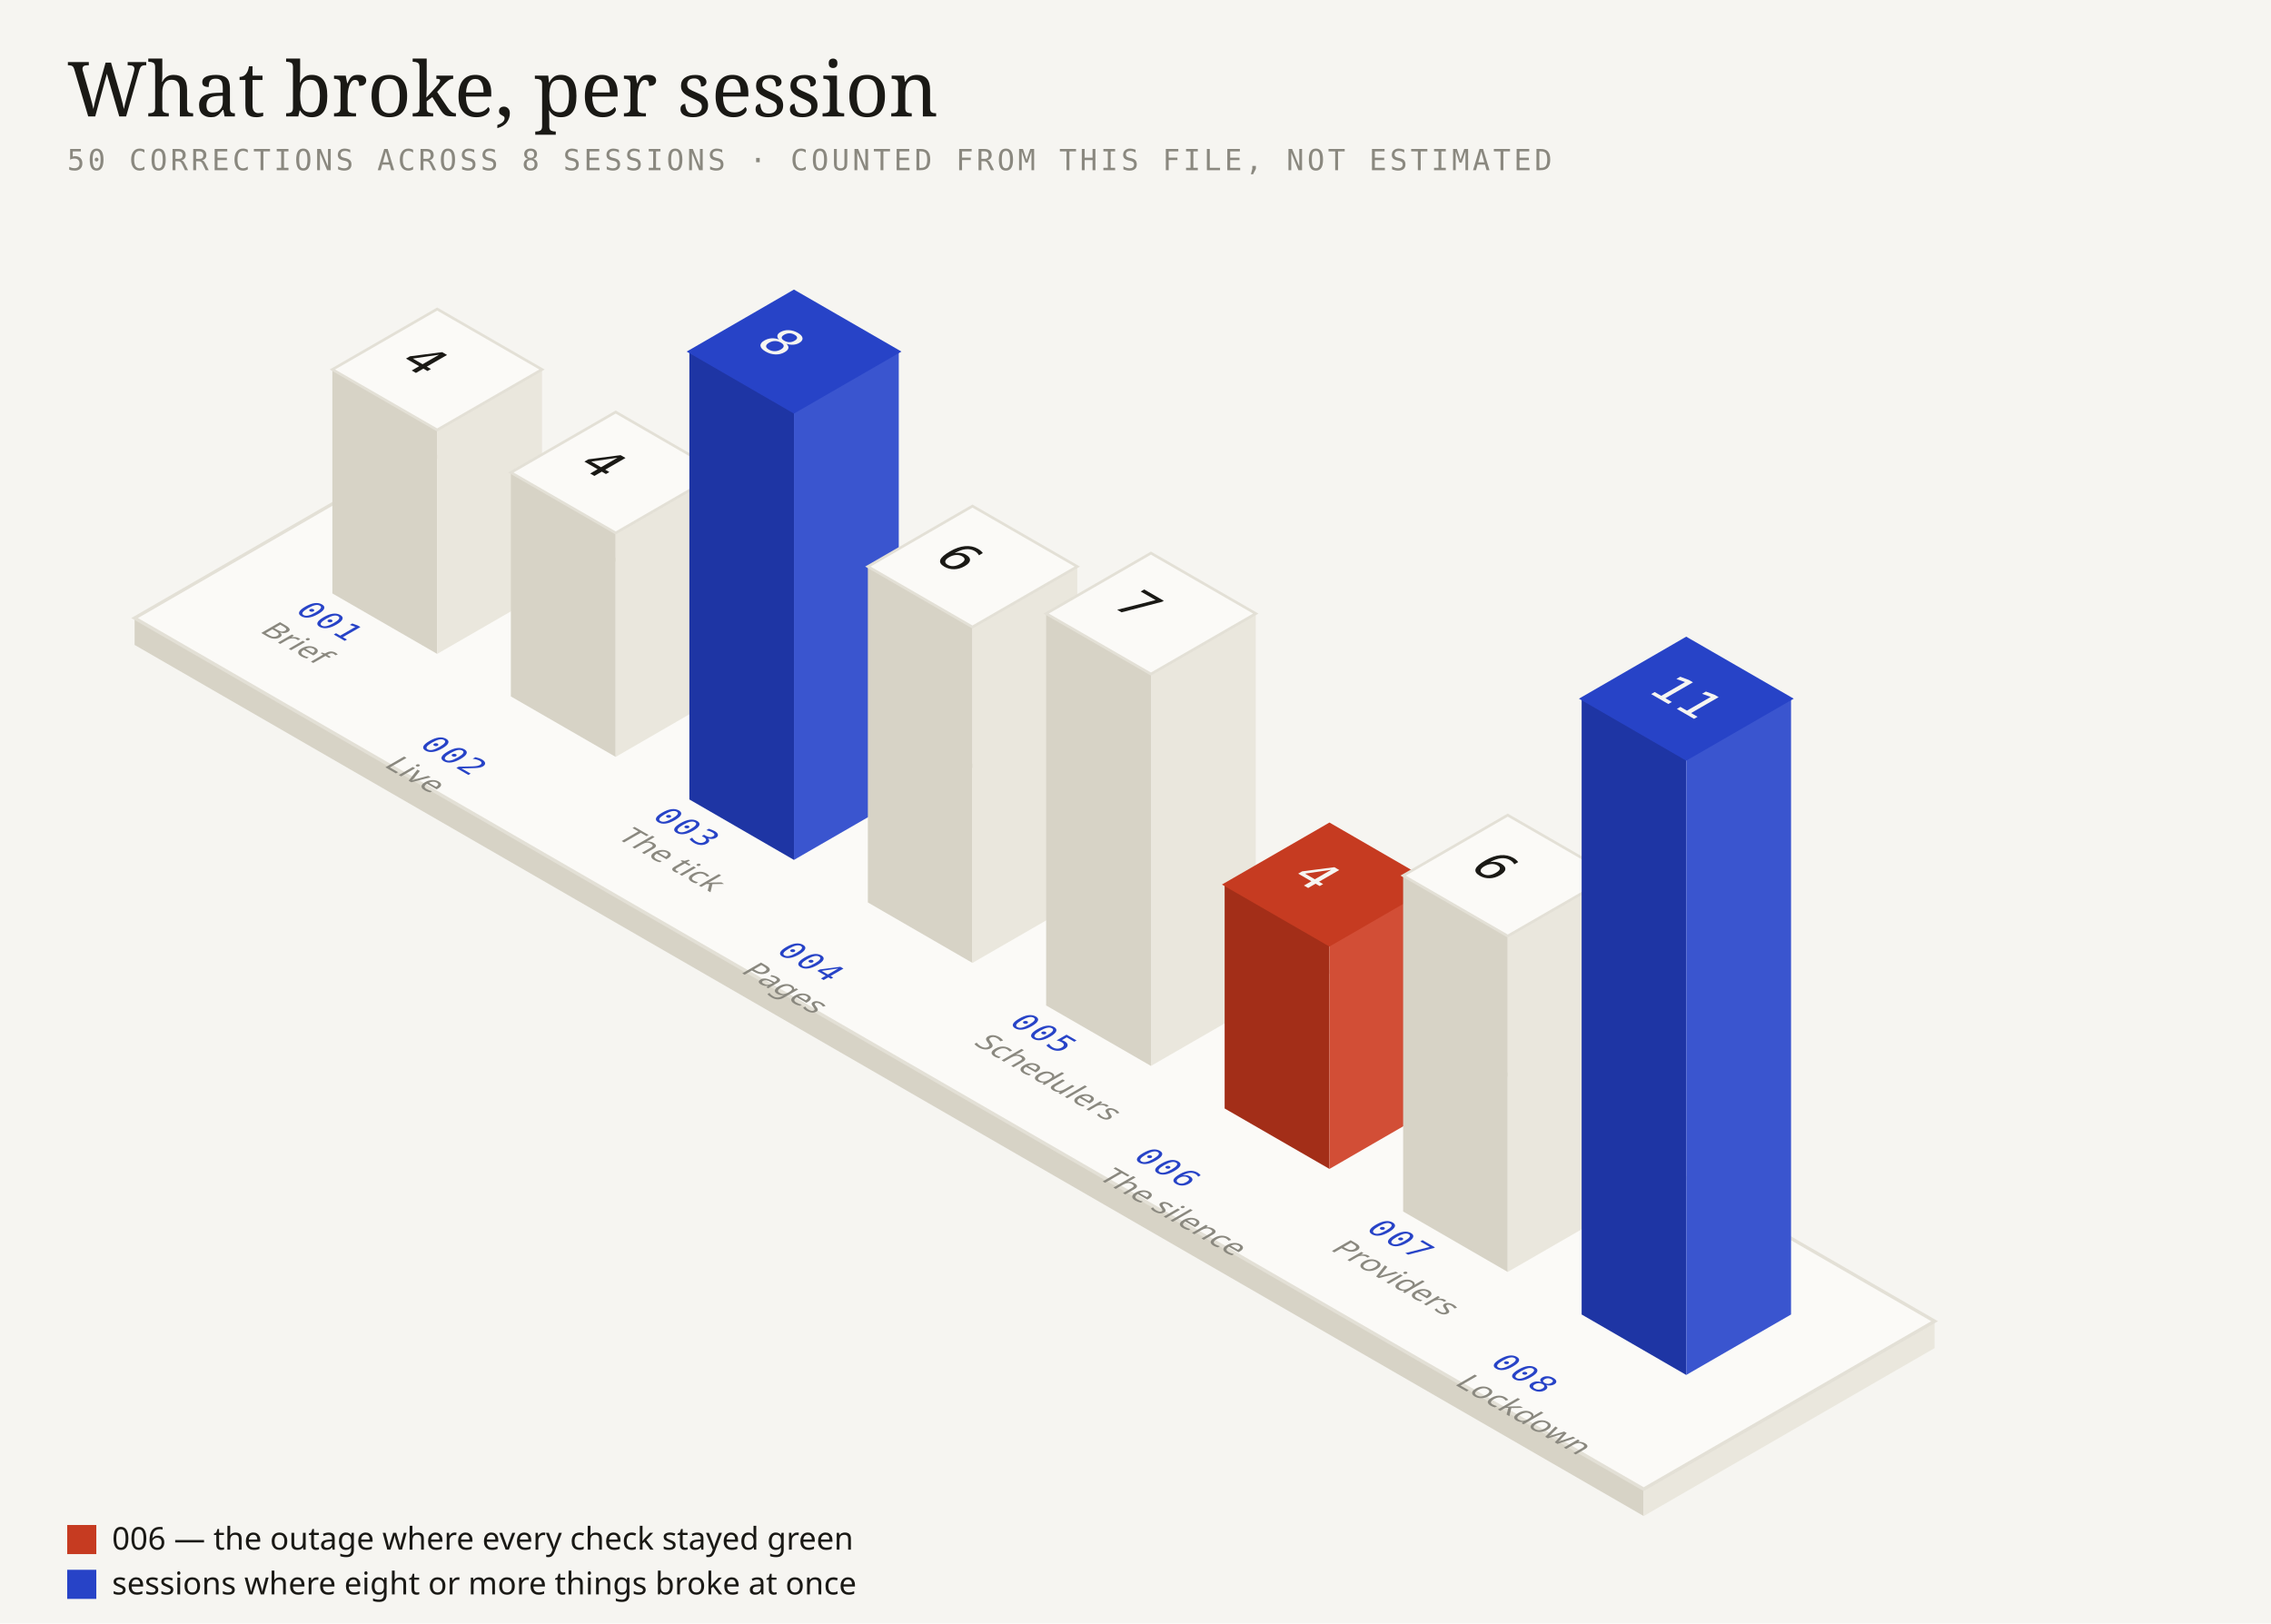
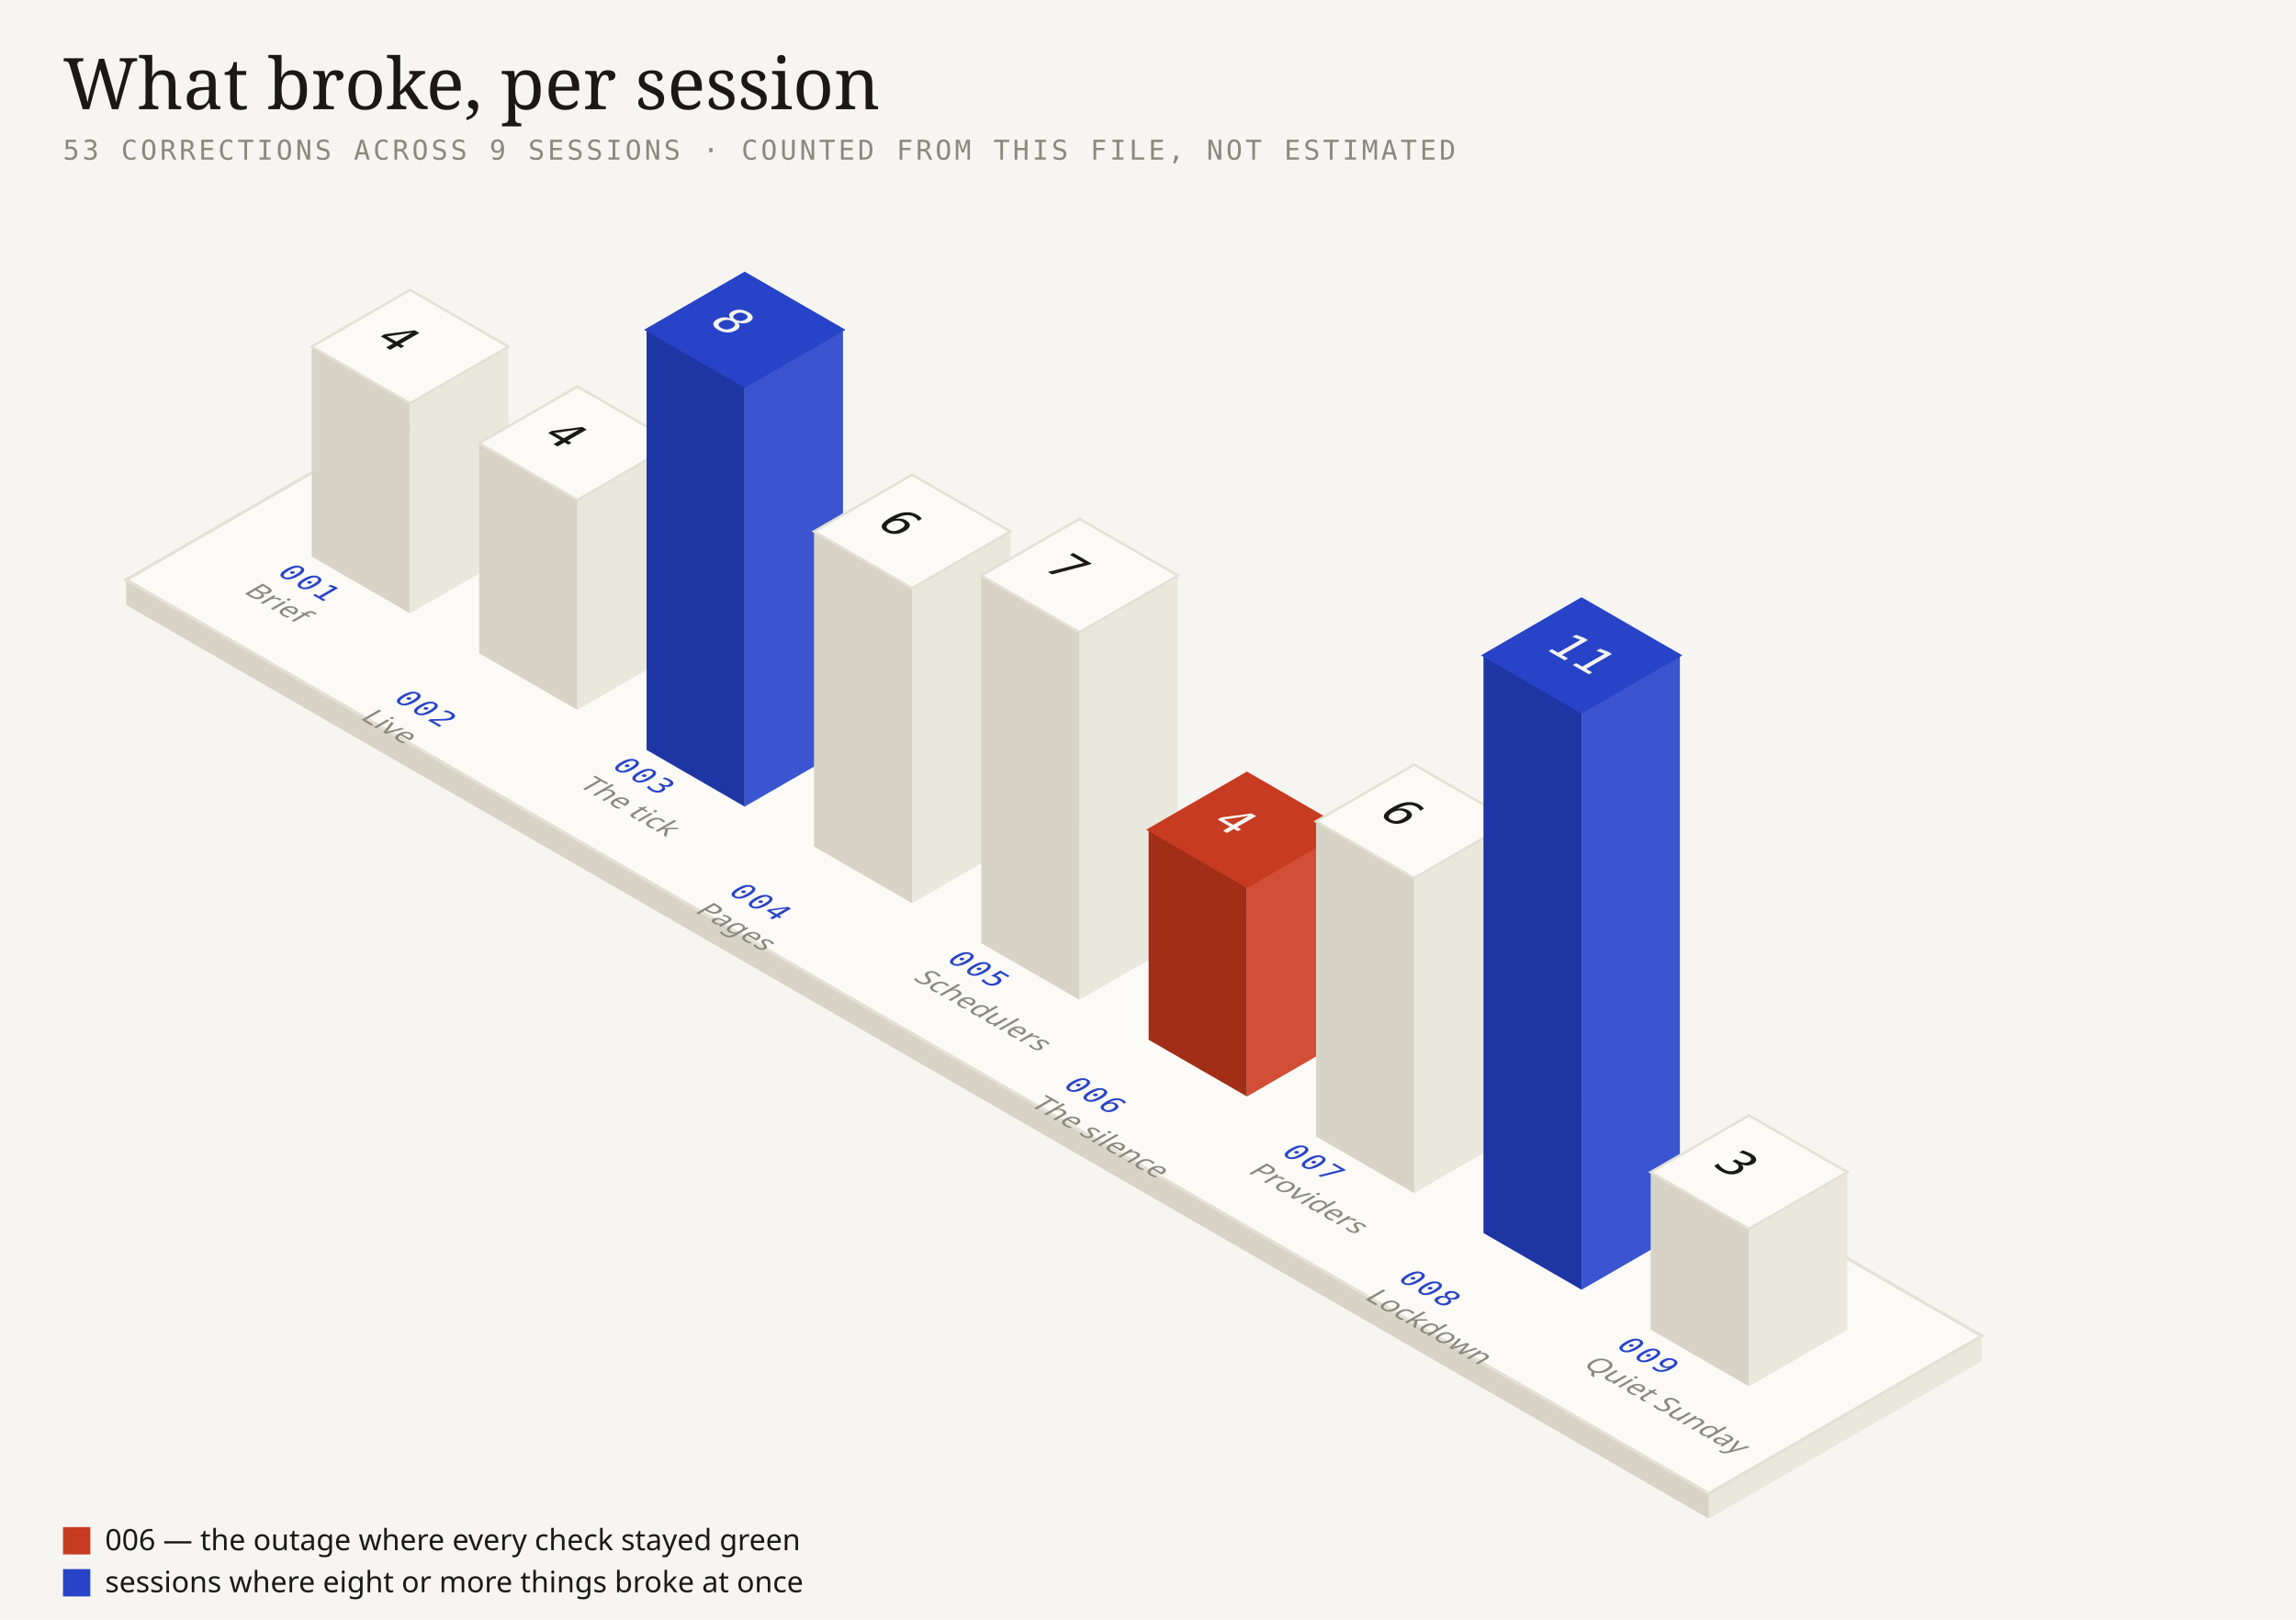
- <svg xmlns="http://www.w3.org/2000/svg" viewBox="-190 -201 1014 725" width="1014" height="725" font-family="ui-sans-serif,system-ui">
-   <rect x="-190" y="-201" width="1014" height="725" fill="#F6F5F1" />
+ <svg xmlns="http://www.w3.org/2000/svg" viewBox="-190 -201 1093 771" width="1093" height="771" font-family="ui-sans-serif,system-ui">
+   <rect x="-190" y="-201" width="1093" height="771" fill="#F6F5F1" />
  <text x="-160" y="-149" font-family="ui-serif,Georgia,serif" font-size="34" fill="#1A1915">What broke, per session</text>
-   <text x="-160" y="-125" font-family="ui-monospace,monospace" font-size="13" letter-spacing="1.4" fill="#8A887F">50 CORRECTIONS ACROSS 8 SESSIONS · COUNTED FROM THIS FILE, NOT ESTIMATED</text>
-   <polygon points="-129.9,75.0 543.9,464.0 543.9,476.0 -129.9,87.0" fill="#D7D3C6" />
-   <polygon points="673.8,389.0 543.9,464.0 543.9,476.0 673.8,401.0" fill="#EAE7DD" />
-   <polygon points="0.0,0.0 673.8,389.0 543.9,464.0 -129.9,75.0" fill="#FBFAF7" stroke="#E3E0D6" stroke-width="1.5" />
+   <text x="-160" y="-125" font-family="ui-monospace,monospace" font-size="13" letter-spacing="1.4" fill="#8A887F">53 CORRECTIONS ACROSS 9 SESSIONS · COUNTED FROM THIS FILE, NOT ESTIMATED</text>
+   <polygon points="-129.9,75.0 623.5,510.0 623.5,522.0 -129.9,87.0" fill="#D7D3C6" />
+   <polygon points="753.4,435.0 623.5,510.0 623.5,522.0 753.4,447.0" fill="#EAE7DD" />
+   <polygon points="0.0,0.0 753.4,435.0 623.5,510.0 -129.9,75.0" fill="#FBFAF7" stroke="#E3E0D6" stroke-width="1.5" />
  <polygon points="-41.6,-36.0 5.2,-9.0 5.2,91.0 -41.6,64.0" fill="#D7D3C6" />
  <polygon points="52.0,-36.0 5.2,-9.0 5.2,91.0 52.0,64.0" fill="#EAE7DD" />
  <polygon points="5.2,-63.0 52.0,-36.0 5.2,-9.0 -41.6,-36.0" fill="#FBFAF7" stroke="#E3E0D6" stroke-width="1.2" />
  <g transform="matrix(0.8660254,0.5,-0.8660254,0.5,-12.99,-39.50)">
    <text font-family="ui-monospace,monospace" font-size="22" fill="#1A1915">4</text>
  </g>
  <g transform="matrix(0.8660254,0.5,-0.8660254,0.5,-58.89,72.00)">
    <text font-family="ui-monospace,monospace" font-size="14" letter-spacing="1" fill="#2743C7">001</text>
    <text y="18" font-family="ui-sans-serif,system-ui" font-size="13.5" fill="#8A887F">Brief</text>
  </g>
  <polygon points="38.1,10.0 84.9,37.0 84.9,137.0 38.1,110.0" fill="#D7D3C6" />
  <polygon points="131.6,10.0 84.9,37.0 84.9,137.0 131.6,110.0" fill="#EAE7DD" />
  <polygon points="84.9,-17.0 131.6,10.0 84.9,37.0 38.1,10.0" fill="#FBFAF7" stroke="#E3E0D6" stroke-width="1.2" />
  <g transform="matrix(0.8660254,0.5,-0.8660254,0.5,66.68,6.50)">
    <text font-family="ui-monospace,monospace" font-size="22" fill="#1A1915">4</text>
  </g>
  <g transform="matrix(0.8660254,0.5,-0.8660254,0.5,-3.46,132.00)">
    <text font-family="ui-monospace,monospace" font-size="14" letter-spacing="1" fill="#2743C7">002</text>
    <text y="18" font-family="ui-sans-serif,system-ui" font-size="13.5" fill="#8A887F">Live</text>
  </g>
  <polygon points="117.8,-44.0 164.5,-17.0 164.5,183.0 117.8,156.0" fill="#1E35A4" />
  <polygon points="211.3,-44.0 164.5,-17.0 164.5,183.0 211.3,156.0" fill="#3A55CF" />
  <polygon points="164.5,-71.0 211.3,-44.0 164.5,-17.0 117.8,-44.0" fill="#2743C7" stroke="#2743C7" stroke-width="1.2" />
  <g transform="matrix(0.8660254,0.5,-0.8660254,0.5,146.36,-47.50)">
    <text font-family="ui-monospace,monospace" font-size="22" fill="#F6F5F1">8</text>
  </g>
  <g transform="matrix(0.8660254,0.5,-0.8660254,0.5,100.46,164.00)">
    <text font-family="ui-monospace,monospace" font-size="14" letter-spacing="1" fill="#2743C7">003</text>
    <text y="18" font-family="ui-sans-serif,system-ui" font-size="13.5" fill="#8A887F">The tick</text>
  </g>
  <polygon points="197.5,52.0 244.2,79.0 244.2,229.0 197.5,202.0" fill="#D7D3C6" />
  <polygon points="291.0,52.0 244.2,79.0 244.2,229.0 291.0,202.0" fill="#EAE7DD" />
  <polygon points="244.2,25.0 291.0,52.0 244.2,79.0 197.5,52.0" fill="#FBFAF7" stroke="#E3E0D6" stroke-width="1.2" />
  <g transform="matrix(0.8660254,0.5,-0.8660254,0.5,226.03,48.50)">
    <text font-family="ui-monospace,monospace" font-size="22" fill="#1A1915">6</text>
  </g>
  <g transform="matrix(0.8660254,0.5,-0.8660254,0.5,155.88,224.00)">
    <text font-family="ui-monospace,monospace" font-size="14" letter-spacing="1" fill="#2743C7">004</text>
    <text y="18" font-family="ui-sans-serif,system-ui" font-size="13.5" fill="#8A887F">Pages</text>
  </g>
  <polygon points="277.1,73.0 323.9,100.0 323.9,275.0 277.1,248.0" fill="#D7D3C6" />
  <polygon points="370.7,73.0 323.9,100.0 323.9,275.0 370.7,248.0" fill="#EAE7DD" />
  <polygon points="323.9,46.0 370.7,73.0 323.9,100.0 277.1,73.0" fill="#FBFAF7" stroke="#E3E0D6" stroke-width="1.2" />
  <g transform="matrix(0.8660254,0.5,-0.8660254,0.5,305.71,69.50)">
    <text font-family="ui-monospace,monospace" font-size="22" fill="#1A1915">7</text>
  </g>
  <g transform="matrix(0.8660254,0.5,-0.8660254,0.5,259.81,256.00)">
    <text font-family="ui-monospace,monospace" font-size="14" letter-spacing="1" fill="#2743C7">005</text>
    <text y="18" font-family="ui-sans-serif,system-ui" font-size="13.5" fill="#8A887F">Schedulers</text>
  </g>
  <polygon points="356.8,194.0 403.6,221.0 403.6,321.0 356.8,294.0" fill="#A32E18" />
  <polygon points="450.3,194.0 403.6,221.0 403.6,321.0 450.3,294.0" fill="#D24E36" />
  <polygon points="403.6,167.0 450.3,194.0 403.6,221.0 356.8,194.0" fill="#C63B21" stroke="#C63B21" stroke-width="1.2" />
  <g transform="matrix(0.8660254,0.5,-0.8660254,0.5,385.38,190.50)">
    <text font-family="ui-monospace,monospace" font-size="22" fill="#F6F5F1">4</text>
  </g>
  <g transform="matrix(0.8660254,0.5,-0.8660254,0.5,315.23,316.00)">
    <text font-family="ui-monospace,monospace" font-size="14" letter-spacing="1" fill="#2743C7">006</text>
    <text y="18" font-family="ui-sans-serif,system-ui" font-size="13.5" fill="#8A887F">The silence</text>
  </g>
  <polygon points="436.5,190.0 483.2,217.0 483.2,367.0 436.5,340.0" fill="#D7D3C6" />
  <polygon points="530.0,190.0 483.2,217.0 483.2,367.0 530.0,340.0" fill="#EAE7DD" />
  <polygon points="483.2,163.0 530.0,190.0 483.2,217.0 436.5,190.0" fill="#FBFAF7" stroke="#E3E0D6" stroke-width="1.2" />
  <g transform="matrix(0.8660254,0.5,-0.8660254,0.5,465.06,186.50)">
    <text font-family="ui-monospace,monospace" font-size="22" fill="#1A1915">6</text>
  </g>
  <g transform="matrix(0.8660254,0.5,-0.8660254,0.5,419.16,348.00)">
    <text font-family="ui-monospace,monospace" font-size="14" letter-spacing="1" fill="#2743C7">007</text>
    <text y="18" font-family="ui-sans-serif,system-ui" font-size="13.5" fill="#8A887F">Providers</text>
  </g>
  <polygon points="516.2,111.0 562.9,138.0 562.9,413.0 516.2,386.0" fill="#1E35A4" />
  <polygon points="609.7,111.0 562.9,138.0 562.9,413.0 609.7,386.0" fill="#3A55CF" />
  <polygon points="562.9,84.0 609.7,111.0 562.9,138.0 516.2,111.0" fill="#2743C7" stroke="#2743C7" stroke-width="1.2" />
  <g transform="matrix(0.8660254,0.5,-0.8660254,0.5,544.73,107.50)">
    <text font-family="ui-monospace,monospace" font-size="22" fill="#F6F5F1">11</text>
  </g>
  <g transform="matrix(0.8660254,0.5,-0.8660254,0.5,474.58,408.00)">
    <text font-family="ui-monospace,monospace" font-size="14" letter-spacing="1" fill="#2743C7">008</text>
    <text y="18" font-family="ui-sans-serif,system-ui" font-size="13.5" fill="#8A887F">Lockdown</text>
  </g>
-   <g transform="translate(-160, 480)">
+   <polygon points="595.8,357.0 642.6,384.0 642.6,459.0 595.8,432.0" fill="#D7D3C6" />
+   <polygon points="689.4,357.0 642.6,384.0 642.6,459.0 689.4,432.0" fill="#EAE7DD" />
+   <polygon points="642.6,330.0 689.4,357.0 642.6,384.0 595.8,357.0" fill="#FBFAF7" stroke="#E3E0D6" stroke-width="1.2" />
+   <g transform="matrix(0.8660254,0.5,-0.8660254,0.5,624.40,353.50)">
+     <text font-family="ui-monospace,monospace" font-size="22" fill="#1A1915">3</text>
+   </g>
+   <g transform="matrix(0.8660254,0.5,-0.8660254,0.5,578.50,440.00)">
+     <text font-family="ui-monospace,monospace" font-size="14" letter-spacing="1" fill="#2743C7">009</text>
+     <text y="18" font-family="ui-sans-serif,system-ui" font-size="13.5" fill="#8A887F">Quiet Sunday</text>
+   </g>
+   <g transform="translate(-160, 526)">
    <rect width="13" height="13" fill="#C63B21" />
    <text x="20" y="11" font-family="ui-sans-serif,system-ui" font-size="14" fill="#1A1915">006 — the outage where every check stayed green</text>
    <rect y="20" width="13" height="13" fill="#2743C7" />
    <text x="20" y="31" font-family="ui-sans-serif,system-ui" font-size="14" fill="#1A1915">sessions where eight or more things broke at once</text>
  </g>
</svg>
